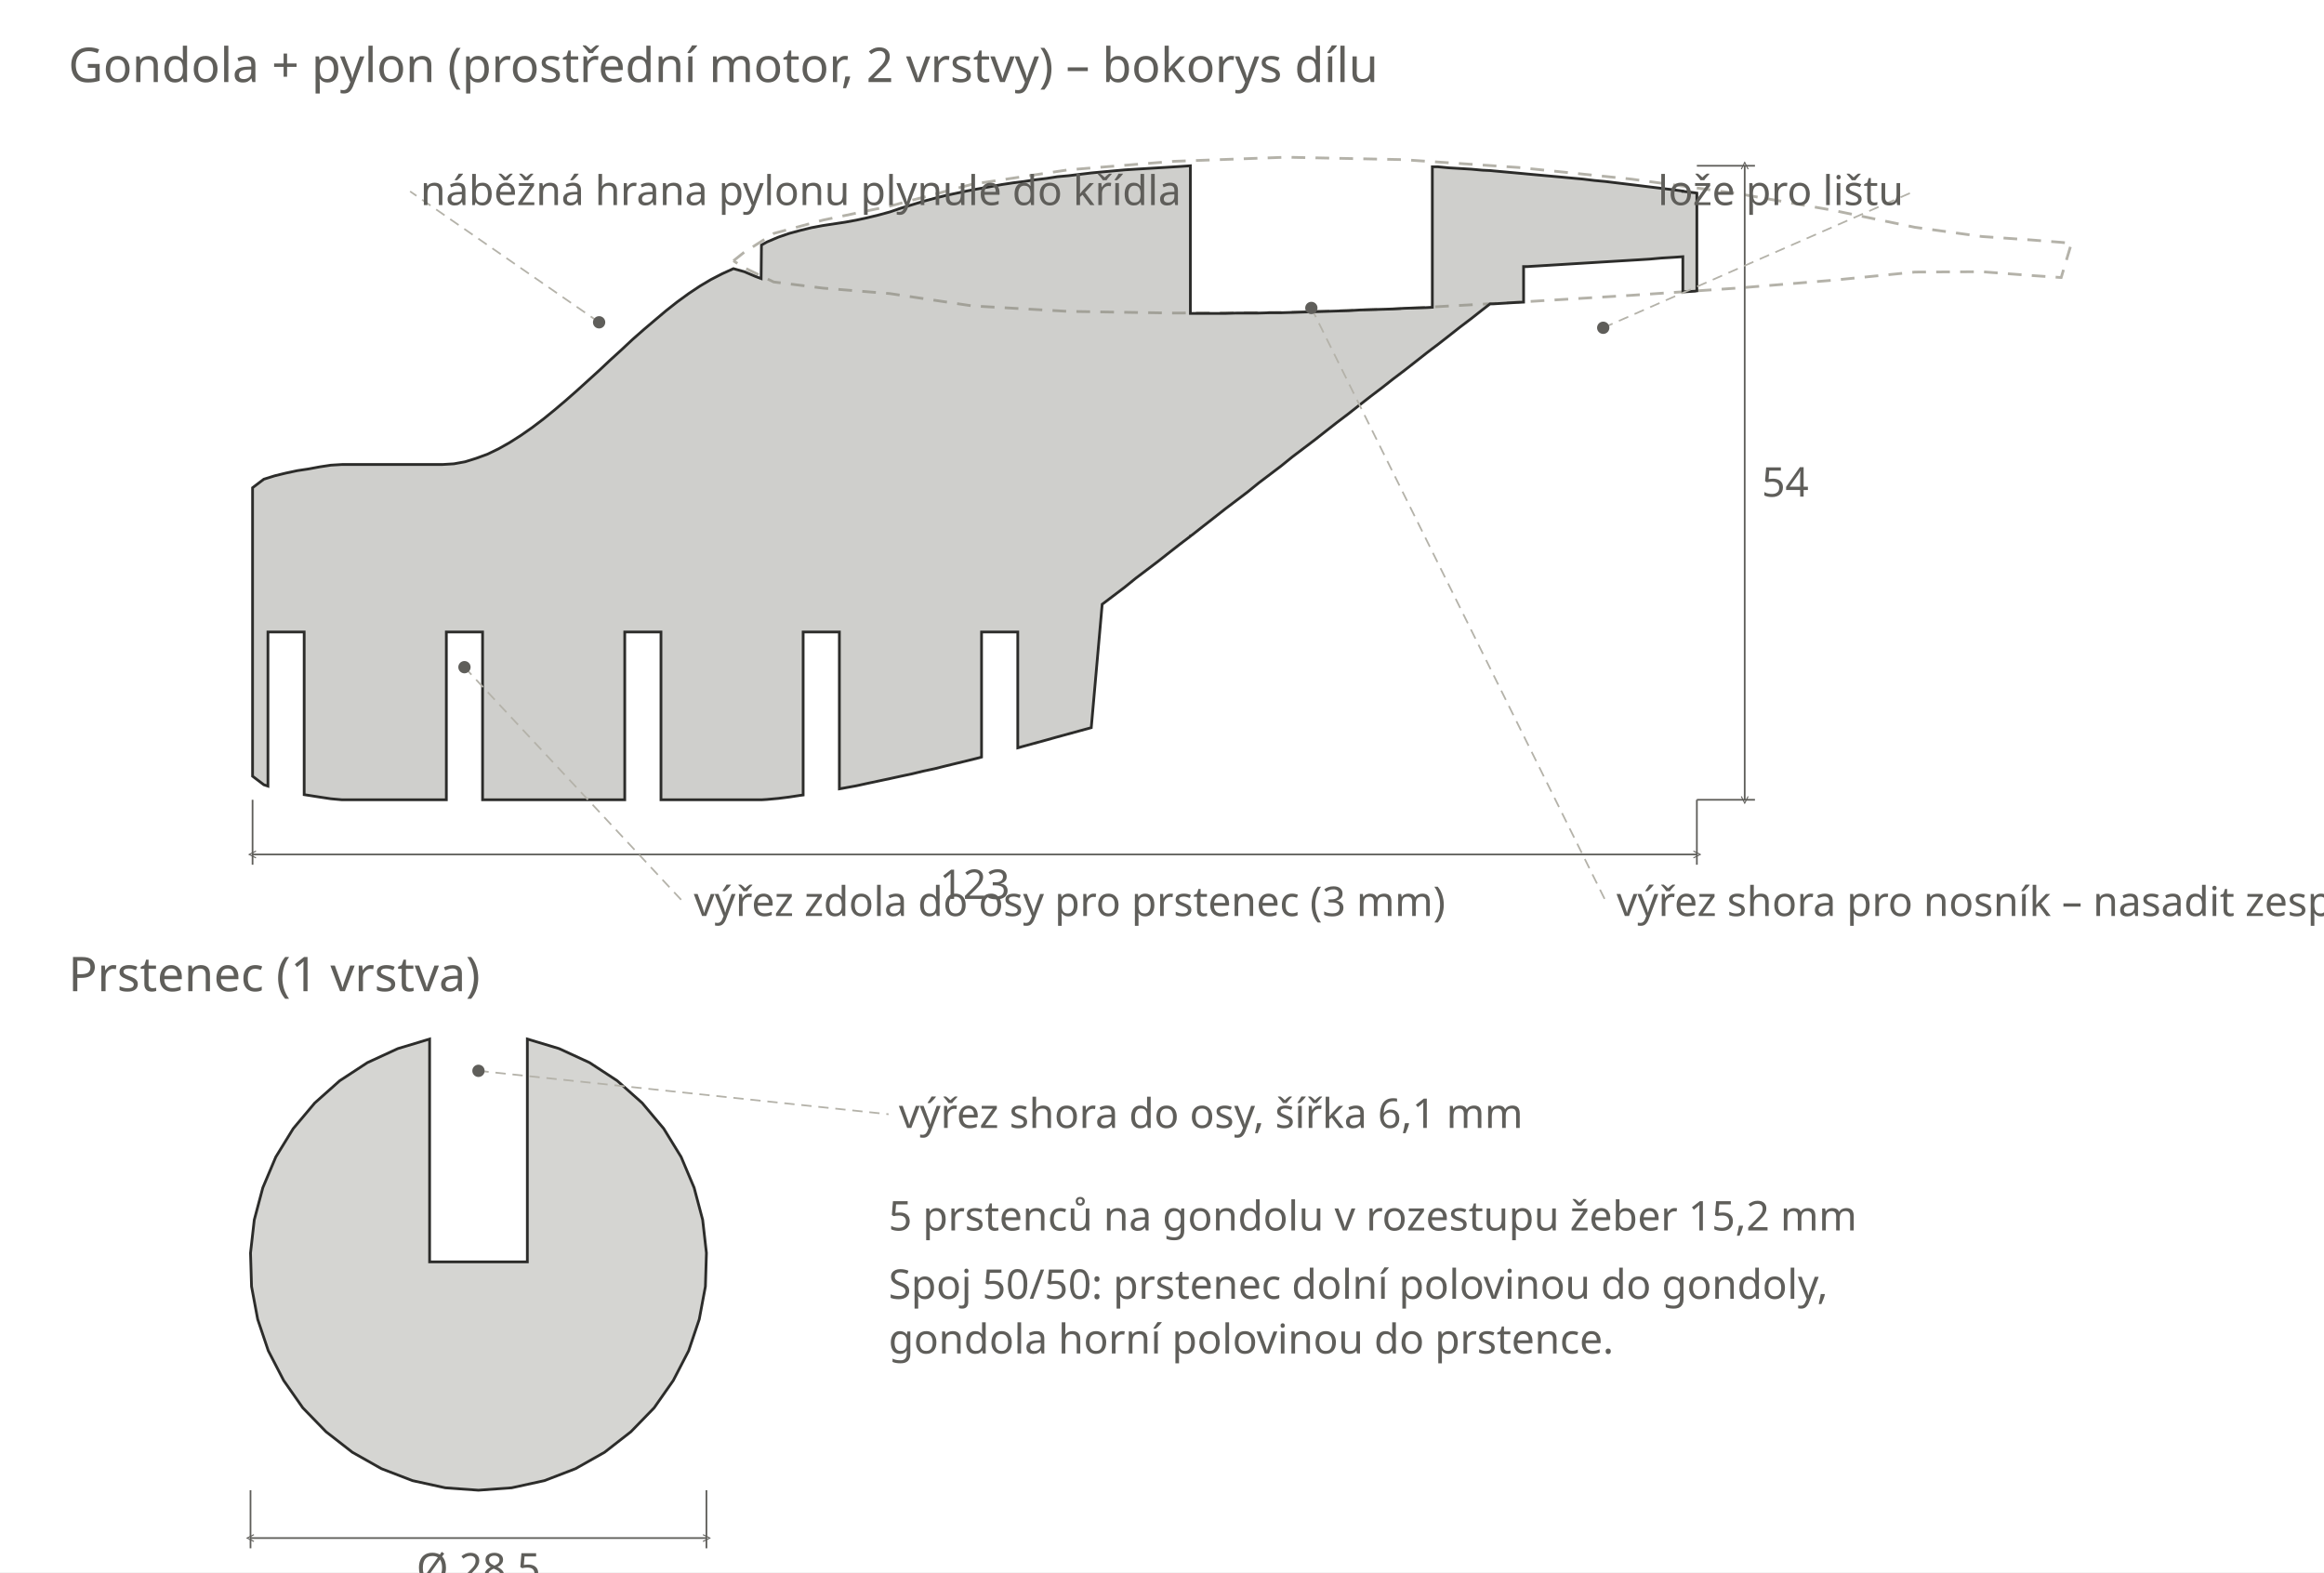
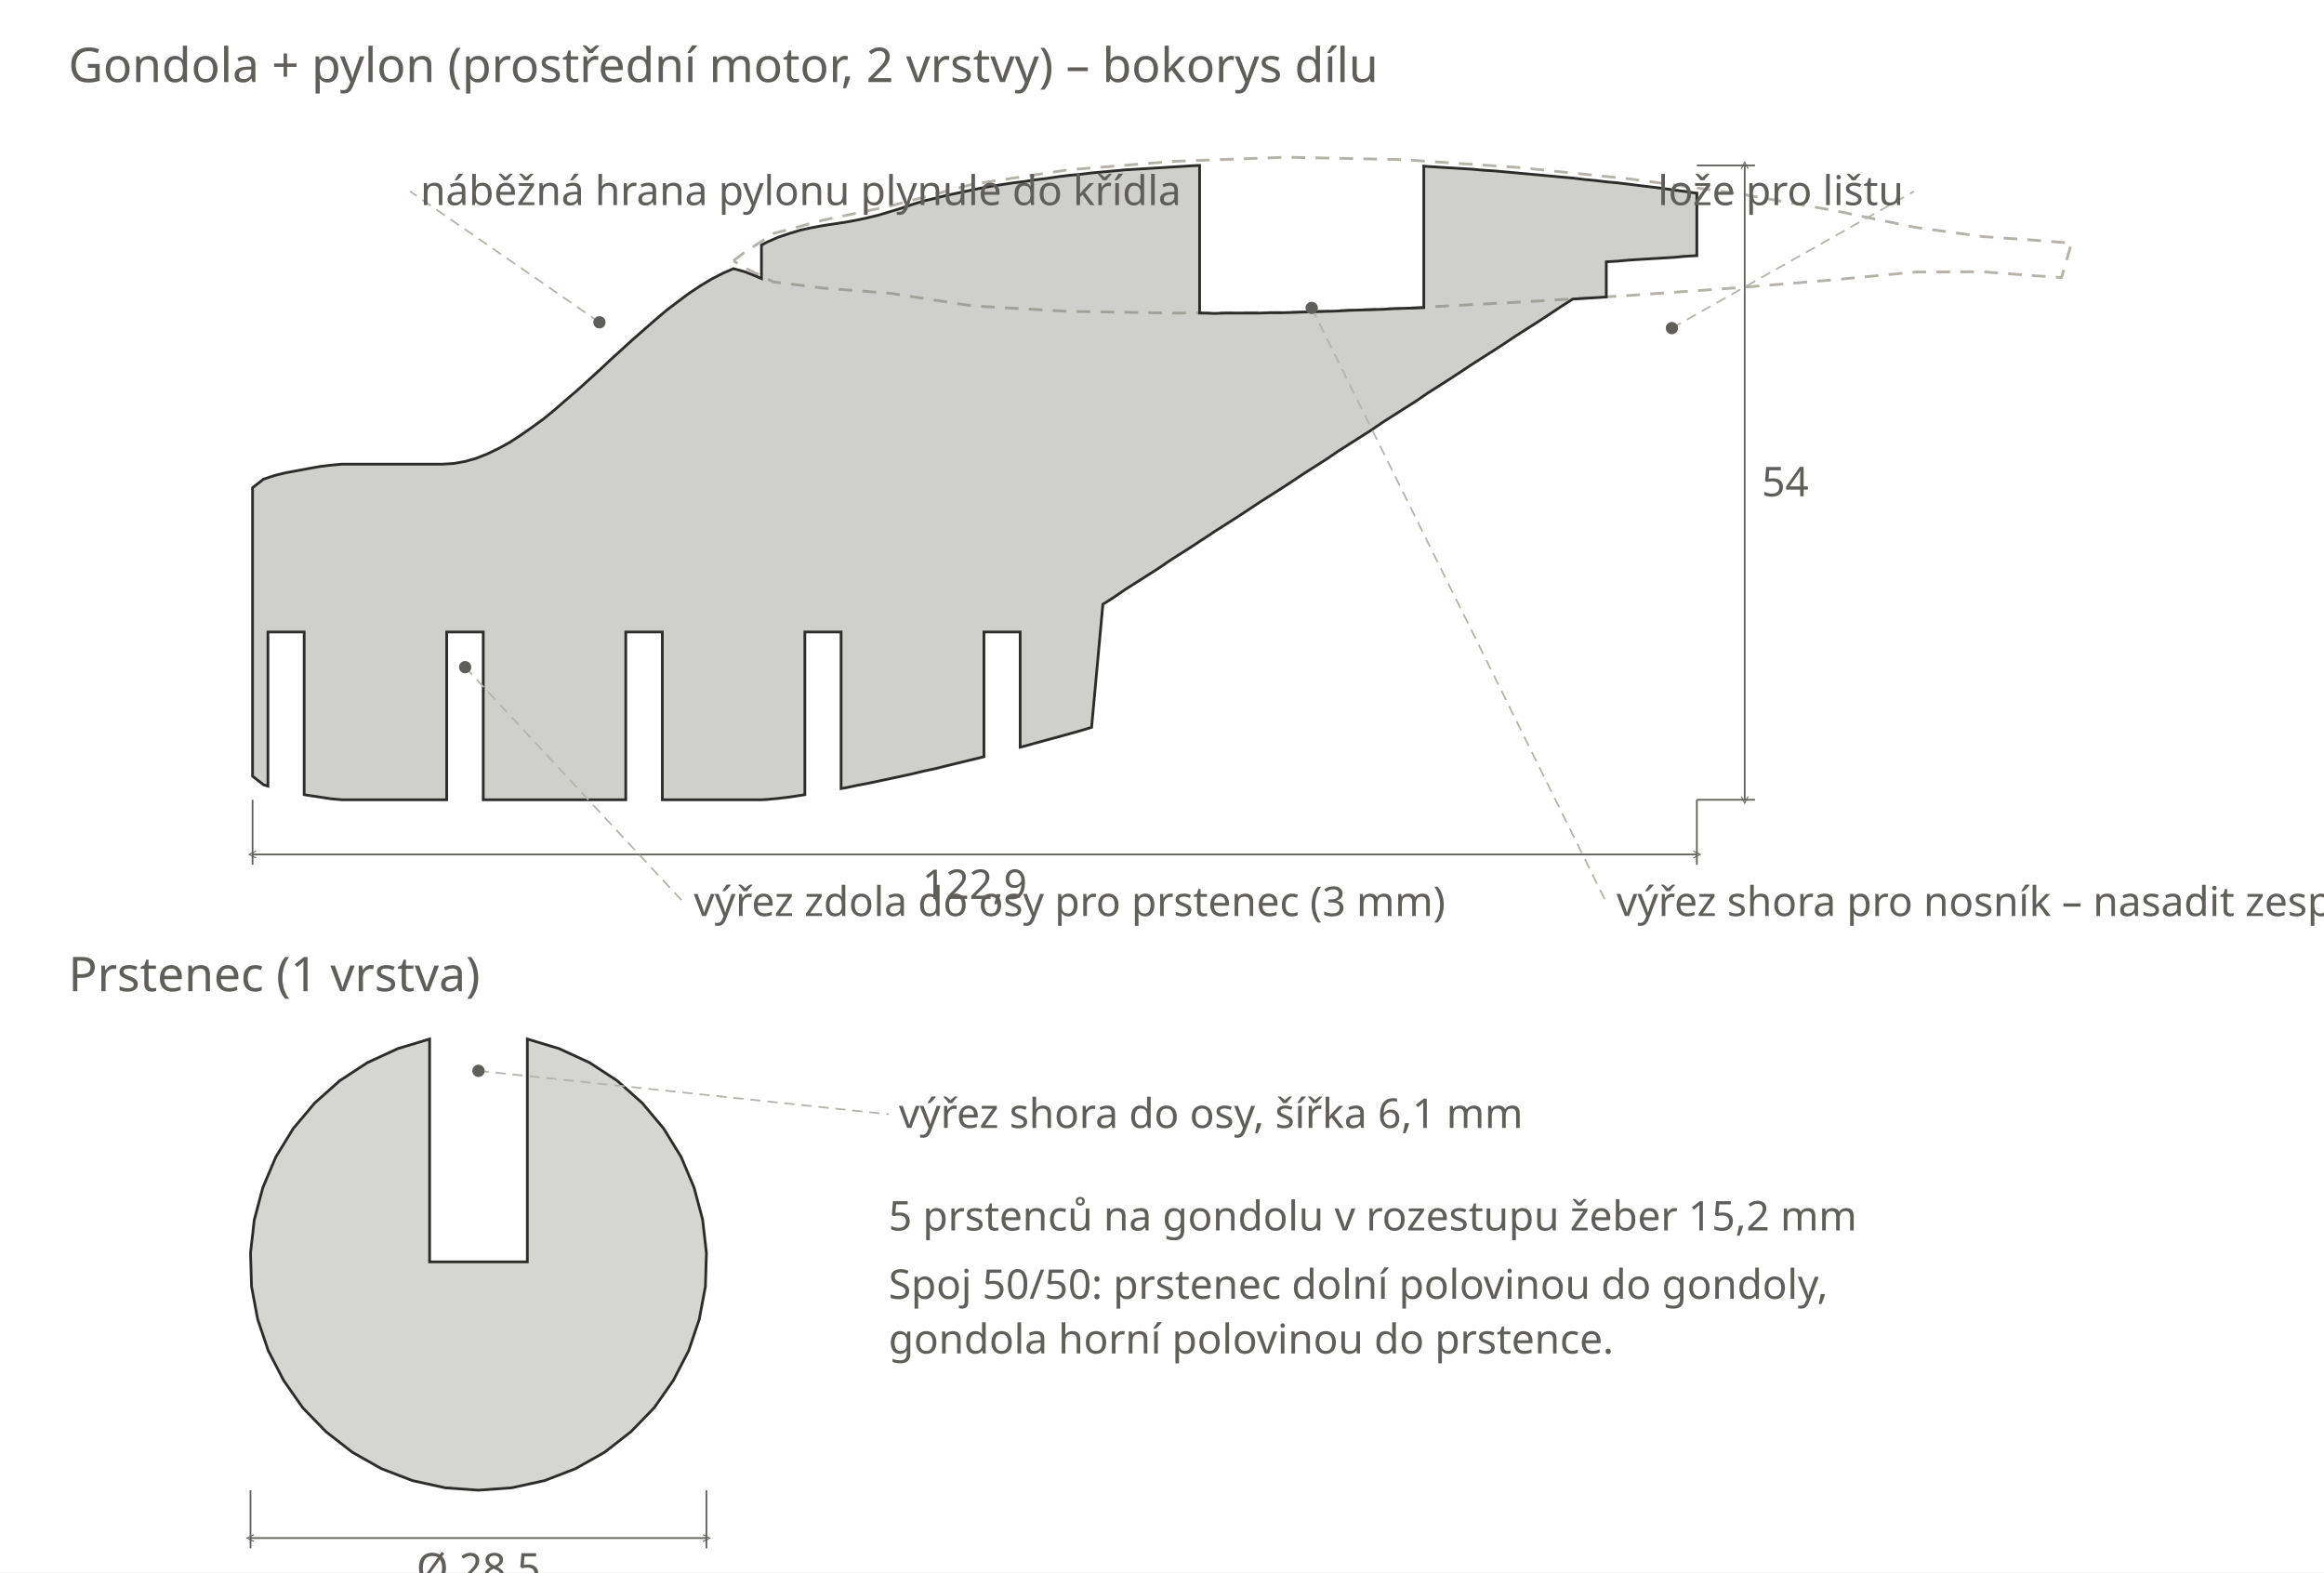
<svg xmlns="http://www.w3.org/2000/svg" width="680" viewBox="0 0 680 460" role="img">
  <defs>
    <marker id="dm" viewBox="0 0 10 10" refX="5" refY="5" markerWidth="5" markerHeight="5" orient="auto-start-reverse">
      <path d="M1 1L9 5L1 9" fill="none" stroke="#5f5e5a" stroke-width="1.2" />
    </marker>
  </defs>
  <rect width="680" height="460" fill="#fff" />
  <text x="20.0" y="24.0" text-anchor="start" font-family="sans-serif" font-size="14" fill="#5f5e5a">Gondola + pylon (prostřední motor, 2 vrstvy) – bokorys dílu</text>
-   <polyline points="214.6,76.3 217.5,74.0 226.4,68.3 240.8,64.4 260.4,60.3 284.5,53.9 312.5,49.7 343.4,47.2 376.3,46.0 410.3,46.7 444.3,49.0 477.3,52.4 508.2,56.6 536.2,61.5 560.3,66.5 579.9,69.2 594.3,70.2 603.1,70.9 606.1,71.2 603.1,81.2 594.3,80.6 579.9,79.5 560.3,79.6 536.2,82.0 508.2,84.3 477.3,86.4 444.3,88.4 410.3,90.3 376.3,91.4 343.4,91.6 312.5,91.1 284.5,89.5 260.4,85.9 240.8,84.3 226.4,82.5 217.5,78.2 214.6,76.3" fill="none" stroke="#b4b2a9" stroke-width="0.8" stroke-dasharray="4 3" />
-   <polygon points="73.9,142.7 77.2,140.2 80.4,139.2 83.7,138.4 87.0,137.7 90.3,137.2 93.5,136.6 96.8,136.1 100.1,135.9 103.3,135.9 106.6,135.9 109.9,135.9 113.2,135.9 116.4,135.9 119.7,135.9 123.0,135.9 126.2,135.9 129.5,135.9 132.8,135.7 136.1,135.1 139.3,134.1 142.6,132.9 145.9,131.3 149.1,129.5 152.4,127.4 155.7,125.1 159.0,122.6 162.2,120.0 165.5,117.2 168.8,114.3 172.0,111.4 175.3,108.4 178.6,105.3 181.9,102.3 185.1,99.3 188.4,96.4 191.7,93.6 194.9,90.9 198.2,88.3 201.5,85.9 204.8,83.7 208.0,81.8 211.3,80.1 214.6,78.6 217.8,79.5 221.1,80.9 222.7,81.5 222.8,71.7 224.4,70.8 227.7,69.4 230.9,68.3 234.2,67.4 237.5,66.6 240.7,66.0 244.0,65.5 247.3,65.0 250.6,64.4 253.8,63.7 257.1,62.9 260.4,62.0 263.6,60.9 266.9,59.9 270.2,58.9 273.5,58.0 276.7,57.2 280.0,56.5 283.3,55.8 286.5,55.2 289.8,54.6 293.1,54.0 296.4,53.5 299.6,53.1 302.9,52.6 306.2,52.2 309.4,51.7 312.7,51.4 316.0,51.0 319.3,50.6 322.5,50.3 325.8,50.0 329.1,49.7 332.3,49.5 335.6,49.3 338.9,49.1 342.2,48.9 345.4,48.7 348.3,48.5 348.3,91.7 348.7,91.7 352.0,91.7 355.2,91.7 358.5,91.7 361.8,91.6 365.1,91.6 368.3,91.6 371.6,91.5 374.9,91.5 378.1,91.4 381.4,91.3 384.7,91.2 388.0,91.1 391.2,91.0 394.5,90.9 397.8,90.7 401.0,90.6 404.3,90.5 407.6,90.4 410.9,90.2 414.1,90.1 417.4,90.0 419.1,89.9 419.1,48.8 420.7,48.8 423.9,49.1 427.2,49.3 430.5,49.5 433.8,49.8 436.0,49.9 436.0,49.9 437.0,50.0 440.3,50.3 443.6,50.6 445.8,50.8 445.8,50.8 446.8,50.9 450.1,51.2 453.4,51.5 456.7,51.8 459.9,52.1 463.2,52.4 466.5,52.8 469.7,53.1 473.0,53.5 476.3,53.9 479.6,54.3 482.8,54.7 486.1,55.1 489.4,55.5 492.4,55.9 492.4,56.0 492.6,56.0 495.9,56.4 496.5,56.5 496.5,85.1 495.9,85.2 492.6,85.4 492.4,85.4 492.4,75.1 489.4,75.3 486.1,75.5 482.8,75.8 479.6,76.0 476.3,76.2 473.0,76.4 469.7,76.6 466.5,76.8 463.2,77.0 459.9,77.2 456.7,77.4 453.4,77.6 450.1,77.8 446.8,78.0 445.8,78.0 445.8,88.4 443.6,88.5 440.3,88.7 437.0,88.9 436.0,88.9 436.0,88.9 433.8,90.6 430.5,93.2 427.2,95.7 423.9,98.3 420.7,100.8 419.1,102.0 419.1,102.0 417.4,103.3 414.1,105.9 410.9,108.4 407.6,110.9 404.3,113.5 401.0,116.0 397.8,118.5 394.5,121.1 391.2,123.6 388.0,126.1 384.7,128.7 381.4,131.2 378.1,133.7 374.9,136.3 371.6,138.8 368.3,141.3 365.1,143.9 361.8,146.4 358.5,148.9 355.2,151.5 352.0,154.0 348.7,156.6 348.3,156.8 348.3,156.9 345.4,159.1 342.2,161.6 338.9,164.2 335.6,166.7 332.3,169.2 329.1,171.8 325.8,174.3 322.5,176.8 319.3,212.9 316.0,213.8 312.7,214.7 309.4,215.6 306.2,216.5 302.9,217.4 299.6,218.3 297.8,218.8 297.8,184.9 287.2,184.9 287.2,221.5 286.5,221.7 283.3,222.5 280.0,223.3 276.7,224.1 273.5,224.9 270.2,225.6 266.9,226.4 263.6,227.1 260.4,227.8 257.1,228.5 253.8,229.2 250.6,229.9 247.3,230.5 245.6,230.8 245.6,184.9 235.0,184.9 235.0,232.6 234.2,232.7 230.9,233.2 227.7,233.6 224.4,233.9 222.8,234.0 222.7,234.0 221.1,234.0 217.8,234.0 214.6,234.0 211.3,234.0 208.0,234.0 204.8,234.0 201.5,234.0 198.2,234.0 194.9,234.0 193.4,234.0 193.4,184.9 182.8,184.9 182.8,234.0 181.9,234.0 178.6,234.0 175.3,234.0 172.0,234.0 168.8,234.0 165.5,234.0 162.2,234.0 159.0,234.0 155.7,234.0 152.4,234.0 149.1,234.0 145.9,234.0 142.6,234.0 141.2,234.0 141.2,184.9 130.6,184.9 130.6,234.0 129.5,234.0 126.2,234.0 123.0,234.0 119.7,234.0 116.4,234.0 113.2,234.0 109.9,234.0 106.6,234.0 103.3,234.0 100.1,234.0 96.8,233.7 93.5,233.2 90.3,232.7 89.0,232.5 89.0,184.9 78.4,184.9 78.4,230.0 77.2,229.6 73.9,227.1" fill="#888780" fill-opacity="0.4" stroke="#2c2c2a" stroke-width="0.8" />
+   <polyline points="214.6,76.3 217.6,74.0 226.4,68.3 240.9,64.4 260.4,60.3 284.6,53.9 312.5,49.7 343.4,47.2 376.4,46.0 410.4,46.7 444.4,49.0 477.3,52.4 508.3,56.6 536.2,61.5 560.3,66.5 579.9,69.2 594.3,70.2 603.2,70.9 606.1,71.2 603.2,81.2 594.3,80.6 579.9,79.5 560.3,79.6 536.2,81.9 508.3,84.2 477.3,86.4 444.4,88.4 410.4,90.2 376.4,91.4 343.4,91.6 312.5,91.1 284.6,89.5 260.4,85.8 240.9,84.3 226.4,82.5 217.6,78.2 214.6,76.3" fill="none" stroke="#b4b2a9" stroke-width="0.8" stroke-dasharray="4 3" />
+   <polygon points="73.9,142.7 77.1,140.2 80.4,139.1 83.7,138.3 87.0,137.7 90.2,137.1 93.5,136.5 96.8,136.1 100.1,135.8 103.3,135.8 106.6,135.8 109.9,135.8 113.2,135.8 116.4,135.8 119.7,135.8 123.0,135.8 126.2,135.8 129.5,135.8 132.8,135.6 136.1,135.0 139.3,134.1 142.6,132.8 145.9,131.2 149.2,129.4 152.4,127.3 155.7,125.0 159.0,122.6 162.3,119.9 165.5,117.1 168.8,114.3 172.1,111.3 175.4,108.3 178.6,105.3 181.9,102.3 185.2,99.3 188.5,96.4 191.7,93.6 195.0,90.8 198.3,88.3 201.5,85.9 204.8,83.7 208.1,81.7 211.4,80.0 214.6,78.6 217.9,79.5 221.2,80.8 222.8,81.5 222.8,71.7 224.5,70.8 227.7,69.4 231.0,68.3 234.3,67.3 237.6,66.6 240.8,66.0 244.1,65.5 247.4,65.0 250.7,64.4 253.9,63.7 257.2,62.9 260.5,61.9 263.8,60.9 267.0,59.8 270.3,58.8 273.6,58.0 276.8,57.2 280.1,56.5 283.4,55.8 286.7,55.1 289.9,54.5 293.2,54.0 296.5,53.5 299.8,53.1 303.0,52.6 306.3,52.2 309.6,51.7 312.9,51.3 316.1,51.0 319.4,50.6 322.7,50.3 326.0,50.0 329.2,49.7 332.5,49.5 335.8,49.3 339.1,49.1 342.3,48.9 345.6,48.7 348.9,48.5 351.0,48.4 351.0,91.6 352.1,91.6 355.4,91.7 358.7,91.6 362.0,91.6 365.2,91.6 368.5,91.6 371.8,91.5 375.1,91.5 378.3,91.4 381.6,91.3 384.9,91.2 388.2,91.1 391.4,91.0 394.7,90.8 398.0,90.7 401.3,90.6 404.5,90.5 407.8,90.3 411.1,90.2 414.4,90.1 416.6,90.0 416.6,48.6 417.6,48.7 420.9,48.9 424.2,49.1 427.4,49.3 430.7,49.5 434.0,49.8 437.3,50.0 440.5,50.3 443.8,50.6 447.1,50.9 450.4,51.2 453.6,51.5 456.9,51.8 460.2,52.1 460.2,52.1 460.2,52.1 463.5,52.5 466.7,52.8 470.0,53.2 470.0,53.2 470.0,53.2 473.3,53.5 476.6,53.9 479.8,54.3 483.1,54.7 486.4,55.1 489.7,55.6 492.9,56.0 496.2,56.5 496.5,56.5 496.5,74.8 496.2,74.8 492.9,75.0 489.7,75.3 486.4,75.5 483.1,75.7 479.8,75.9 476.6,76.1 473.3,76.4 470.0,76.6 470.0,86.9 470.0,86.9 466.7,87.1 463.5,87.3 460.2,87.5 460.2,87.5 460.2,87.5 456.9,89.6 453.6,91.8 450.4,93.9 447.1,96.0 443.8,98.1 440.5,100.3 437.3,102.4 434.0,104.5 430.7,106.6 427.4,108.8 424.2,110.9 420.9,113.0 417.6,115.1 416.6,115.8 416.6,115.8 414.4,117.3 411.1,119.4 407.8,121.5 404.5,123.6 401.3,125.8 398.0,127.9 394.7,130.0 391.4,132.1 388.2,134.3 384.9,136.4 381.6,138.5 378.3,140.7 375.1,142.8 371.8,144.9 368.5,147.0 365.2,149.2 362.0,151.3 358.7,153.4 355.4,155.5 352.1,157.7 351.0,158.4 351.0,158.4 348.9,159.8 345.6,161.9 342.3,164.0 339.1,166.2 335.8,168.3 332.5,170.4 329.2,172.5 326.0,174.7 322.7,176.8 319.4,212.8 316.1,213.8 312.9,214.7 309.6,215.6 306.3,216.5 303.0,217.4 299.8,218.3 298.5,218.6 298.5,184.9 287.9,184.9 287.9,221.4 286.7,221.7 283.4,222.5 280.1,223.3 276.8,224.1 273.6,224.9 270.3,225.6 267.0,226.4 263.8,227.1 260.5,227.8 257.2,228.5 253.9,229.2 250.7,229.8 247.4,230.5 246.1,230.7 246.1,184.9 235.5,184.9 235.5,232.5 234.3,232.7 231.0,233.2 227.7,233.6 224.5,233.9 222.8,234.0 222.8,234.0 221.2,234.0 217.9,234.0 214.6,234.0 211.4,234.0 208.1,234.0 204.8,234.0 201.5,234.0 198.3,234.0 195.0,234.0 193.8,234.0 193.8,184.9 183.1,184.9 183.1,234.0 181.9,234.0 178.6,234.0 175.4,234.0 172.1,234.0 168.8,234.0 165.5,234.0 162.3,234.0 159.0,234.0 155.7,234.0 152.4,234.0 149.2,234.0 145.9,234.0 142.6,234.0 141.4,234.0 141.4,184.9 130.7,184.9 130.7,234.0 129.5,234.0 126.2,234.0 123.0,234.0 119.7,234.0 116.4,234.0 113.2,234.0 109.9,234.0 106.6,234.0 103.3,234.0 100.1,234.0 96.8,233.7 93.5,233.2 90.2,232.7 89.0,232.5 89.0,184.9 78.4,184.9 78.4,230.0 77.1,229.6 73.9,227.1" fill="#888780" fill-opacity="0.4" stroke="#2c2c2a" stroke-width="0.8" />
  <line x1="73.9" y1="234.0" x2="73.9" y2="253.0" stroke="#5f5e5a" stroke-width="0.5" />
  <line x1="496.5" y1="234.0" x2="496.5" y2="253.0" stroke="#5f5e5a" stroke-width="0.5" />
  <line x1="73.9" y1="250.0" x2="496.5" y2="250.0" stroke="#5f5e5a" stroke-width="0.5" marker-start="url(#dm)" marker-end="url(#dm)" />
-   <text x="285.2" y="263.0" text-anchor="middle" font-family="sans-serif" font-size="12" fill="#5f5e5a">123</text>
+   <text x="285.2" y="263.0" text-anchor="middle" font-family="sans-serif" font-size="12" fill="#5f5e5a">122,9</text>
  <line x1="496.5" y1="234.0" x2="513.5" y2="234.0" stroke="#5f5e5a" stroke-width="0.5" />
-   <line x1="496.5" y1="48.5" x2="513.5" y2="48.5" stroke="#5f5e5a" stroke-width="0.5" />
-   <line x1="510.5" y1="234.0" x2="510.5" y2="48.5" stroke="#5f5e5a" stroke-width="0.5" marker-start="url(#dm)" marker-end="url(#dm)" />
-   <text x="515.5" y="145.3" text-anchor="start" font-family="sans-serif" font-size="12" fill="#5f5e5a">54</text>
-   <line x1="135.9" y1="195.2" x2="200" y2="264" stroke="#b4b2a9" stroke-width="0.5" stroke-dasharray="3 2" />
-   <circle cx="135.9" cy="195.2" r="1.8" fill="#5f5e5a" />
+   <line x1="496.5" y1="48.4" x2="513.5" y2="48.4" stroke="#5f5e5a" stroke-width="0.5" />
+   <line x1="510.5" y1="234.0" x2="510.5" y2="48.4" stroke="#5f5e5a" stroke-width="0.5" marker-start="url(#dm)" marker-end="url(#dm)" />
+   <text x="515.5" y="145.2" text-anchor="start" font-family="sans-serif" font-size="12" fill="#5f5e5a">54</text>
+   <line x1="136.1" y1="195.2" x2="200" y2="264" stroke="#b4b2a9" stroke-width="0.5" stroke-dasharray="3 2" />
+   <circle cx="136.1" cy="195.2" r="1.8" fill="#5f5e5a" />
  <text x="203.0" y="268.0" text-anchor="start" font-family="sans-serif" font-size="12" fill="#5f5e5a">výřez zdola do osy pro prstenec (3 mm)</text>
-   <line x1="383.7" y1="90.1" x2="470" y2="264" stroke="#b4b2a9" stroke-width="0.5" stroke-dasharray="3 2" />
-   <circle cx="383.7" cy="90.1" r="1.8" fill="#5f5e5a" />
+   <line x1="383.8" y1="90.1" x2="470" y2="264" stroke="#b4b2a9" stroke-width="0.5" stroke-dasharray="3 2" />
+   <circle cx="383.8" cy="90.1" r="1.8" fill="#5f5e5a" />
  <text x="473.0" y="268.0" text-anchor="start" font-family="sans-serif" font-size="12" fill="#5f5e5a">výřez shora pro nosník – nasadit zespodu, lepit</text>
-   <line x1="175.3" y1="94.3" x2="120" y2="56" stroke="#b4b2a9" stroke-width="0.5" stroke-dasharray="3 2" />
-   <circle cx="175.3" cy="94.3" r="1.8" fill="#5f5e5a" />
+   <line x1="175.4" y1="94.3" x2="120" y2="56" stroke="#b4b2a9" stroke-width="0.5" stroke-dasharray="3 2" />
+   <circle cx="175.4" cy="94.3" r="1.8" fill="#5f5e5a" />
  <text x="123.0" y="60.0" text-anchor="start" font-family="sans-serif" font-size="12" fill="#5f5e5a">náběžná hrana pylonu plynule do křídla</text>
-   <line x1="469.1" y1="95.9" x2="560" y2="56" stroke="#b4b2a9" stroke-width="0.5" stroke-dasharray="3 2" />
-   <circle cx="469.1" cy="95.9" r="1.8" fill="#5f5e5a" />
+   <line x1="489.2" y1="96.0" x2="560" y2="56" stroke="#b4b2a9" stroke-width="0.5" stroke-dasharray="3 2" />
+   <circle cx="489.2" cy="96.0" r="1.8" fill="#5f5e5a" />
  <text x="557.0" y="60.0" text-anchor="end" font-family="sans-serif" font-size="12" fill="#5f5e5a">lože pro lištu</text>
  <text x="20.0" y="290.0" text-anchor="start" font-family="sans-serif" font-size="14" fill="#5f5e5a">Prstenec (1 vrstva)</text>
  <polygon points="154.3,369.2 154.3,304.0 163.6,306.8 172.5,310.9 180.6,316.2 187.9,322.7 194.2,330.2 199.3,338.5 203.1,347.5 205.6,356.9 206.7,366.6 206.4,376.4 204.6,386.0 201.5,395.2 197.0,403.9 191.4,411.9 184.6,418.9 176.9,424.9 168.4,429.7 159.3,433.2 149.7,435.3 140.0,436.0 130.3,435.3 120.7,433.2 111.6,429.7 103.1,424.9 95.4,418.9 88.6,411.9 83.0,403.9 78.5,395.2 75.4,386.0 73.6,376.4 73.3,366.6 74.4,356.9 76.9,347.5 80.7,338.5 85.8,330.2 92.1,322.7 99.4,316.2 107.5,310.9 116.4,306.8 125.7,304.0 125.7,369.2" fill="#888780" fill-opacity="0.35" stroke="#2c2c2a" stroke-width="0.8" />
  <line x1="73.3" y1="436.0" x2="73.3" y2="453.0" stroke="#5f5e5a" stroke-width="0.5" />
  <line x1="206.7" y1="436.0" x2="206.7" y2="453.0" stroke="#5f5e5a" stroke-width="0.5" />
  <line x1="73.3" y1="450.0" x2="206.7" y2="450.0" stroke="#5f5e5a" stroke-width="0.5" marker-start="url(#dm)" marker-end="url(#dm)" />
  <text x="140.0" y="463.0" text-anchor="middle" font-family="sans-serif" font-size="12" fill="#5f5e5a">Ø 28,5</text>
  <line x1="140.0" y1="313.3" x2="260" y2="326" stroke="#b4b2a9" stroke-width="0.5" stroke-dasharray="3 2" />
  <circle cx="140.0" cy="313.3" r="1.8" fill="#5f5e5a" />
  <text x="263.0" y="330.0" text-anchor="start" font-family="sans-serif" font-size="12" fill="#5f5e5a">výřez shora do osy, šířka 6,1 mm</text>
  <text x="260.0" y="360.0" text-anchor="start" font-family="sans-serif" font-size="12" fill="#5f5e5a">5 prstenců na gondolu v rozestupu žeber 15,2 mm</text>
  <text x="260.0" y="380.0" text-anchor="start" font-family="sans-serif" font-size="12" fill="#5f5e5a">Spoj 50/50: prstenec dolní polovinou do gondoly,</text>
  <text x="260.0" y="396.0" text-anchor="start" font-family="sans-serif" font-size="12" fill="#5f5e5a">gondola horní polovinou do prstence.</text>
</svg>
